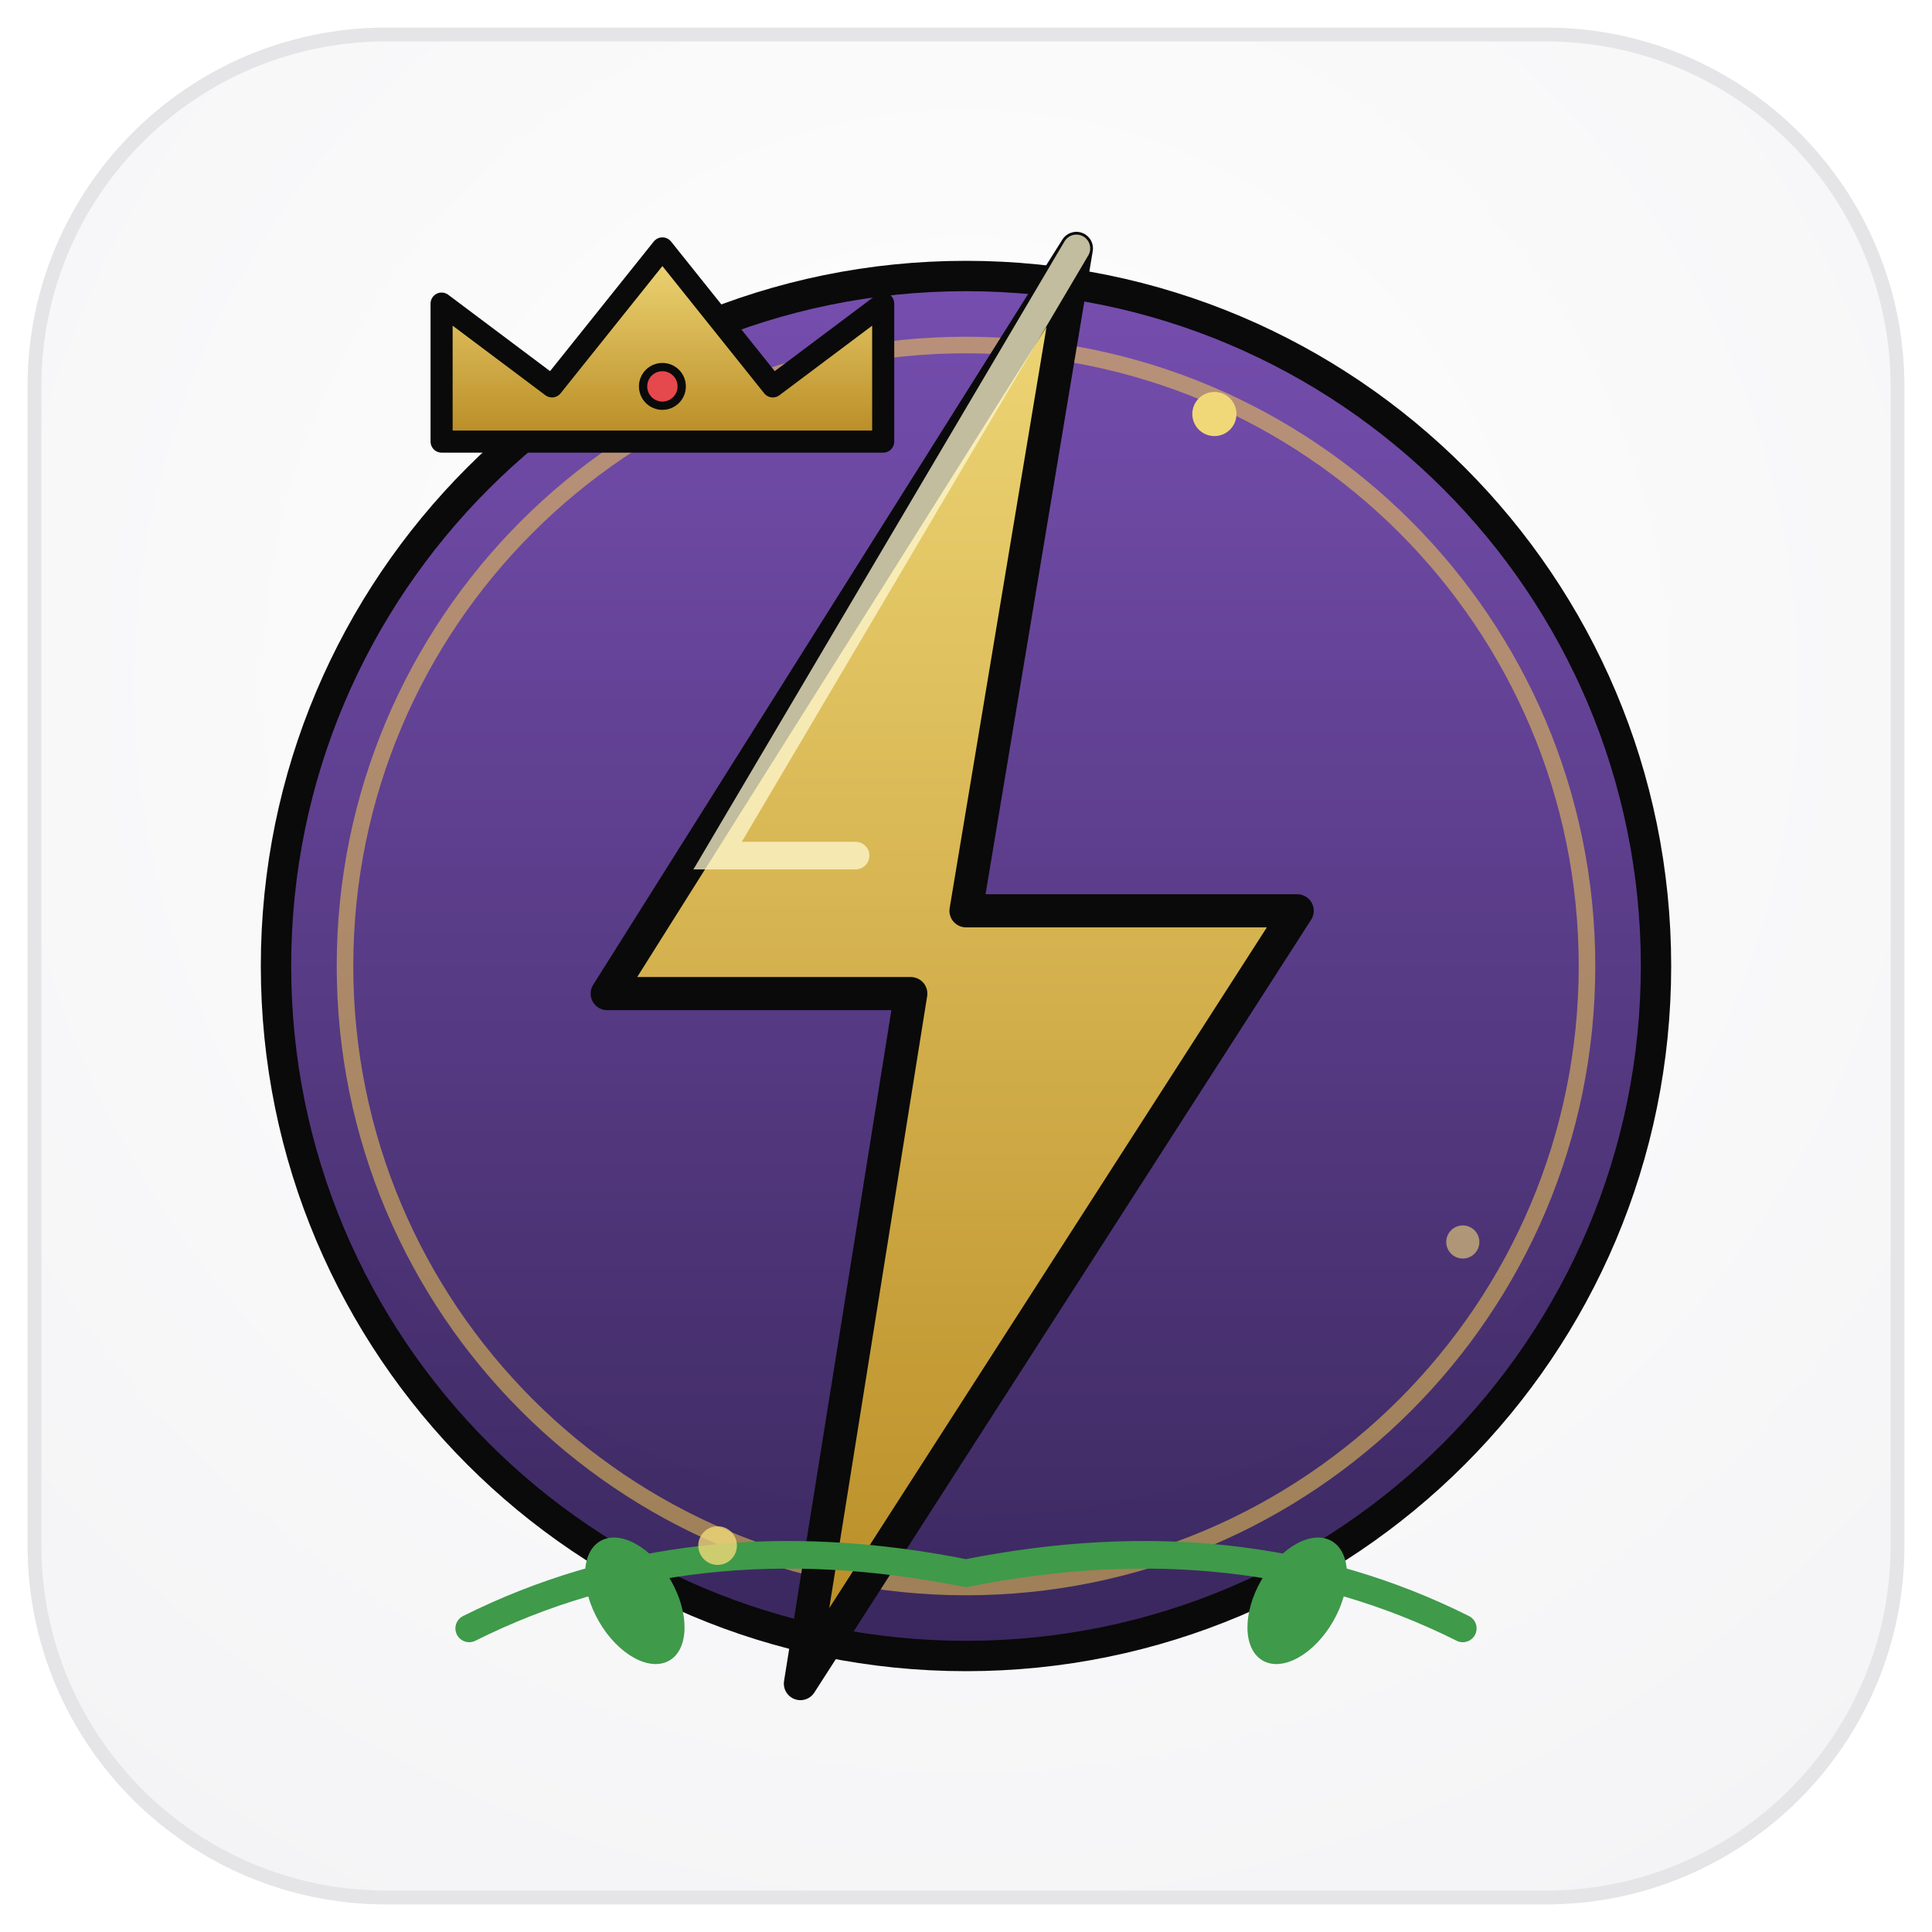
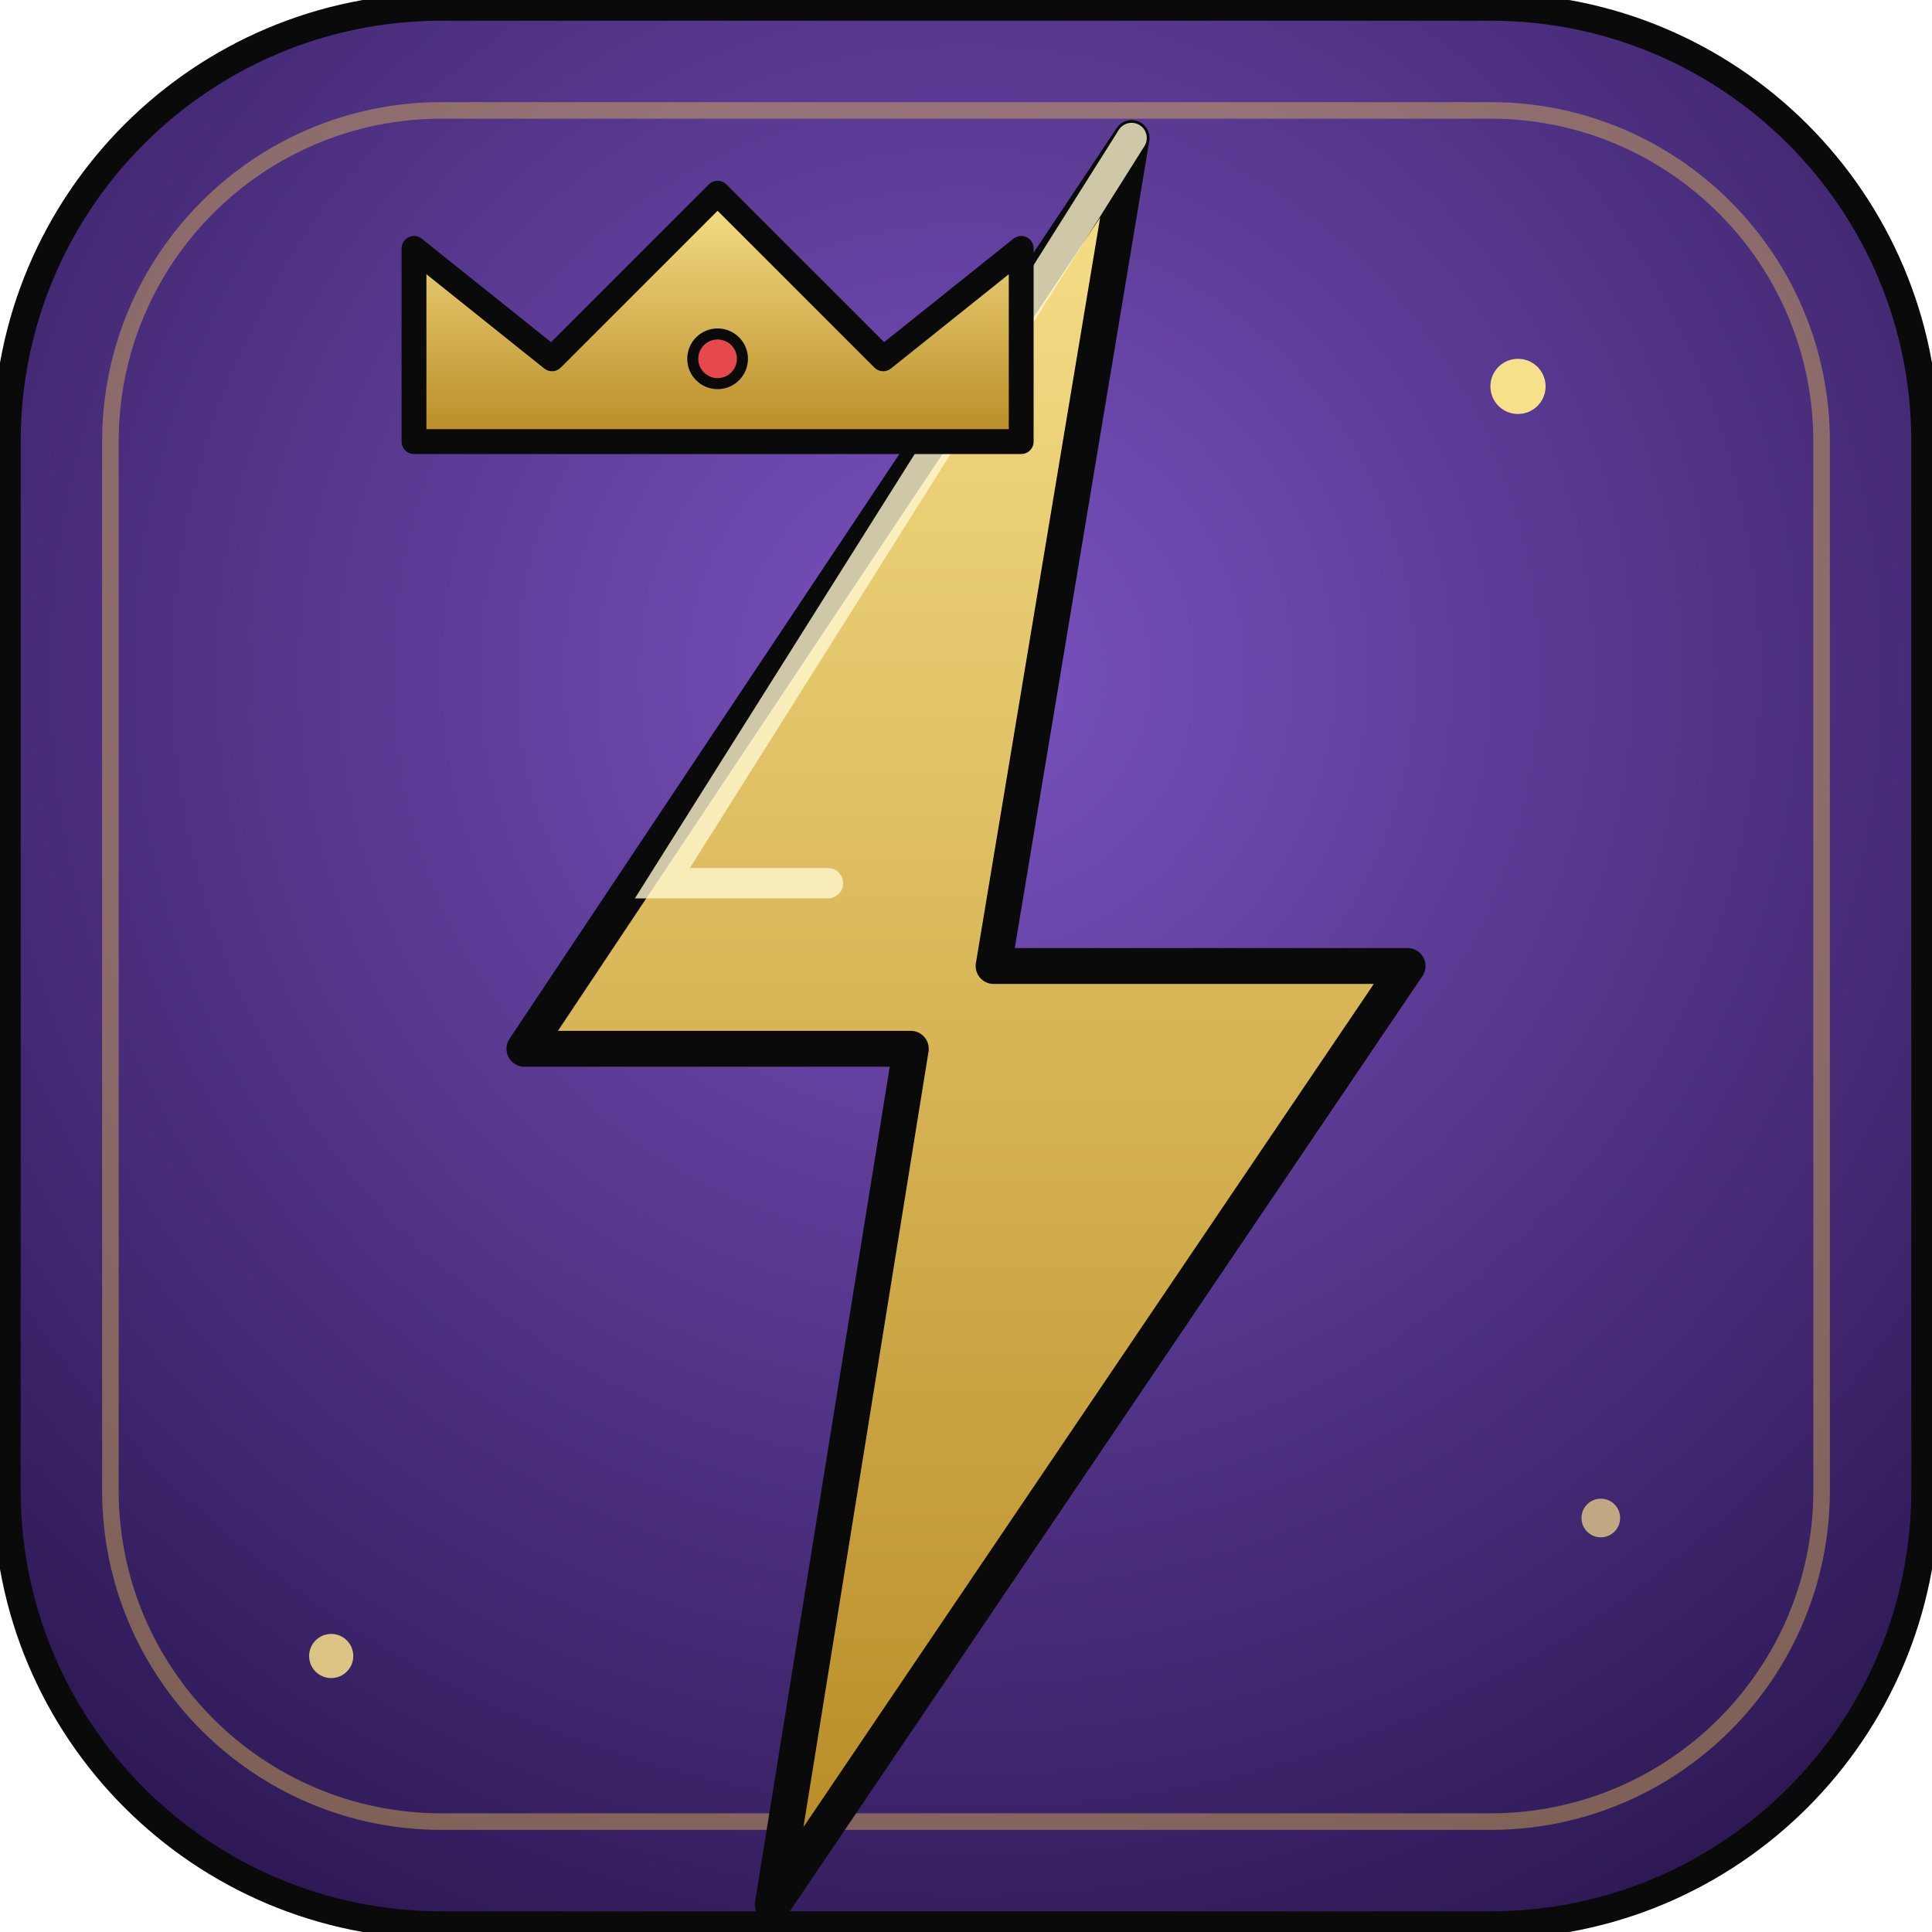
<svg xmlns="http://www.w3.org/2000/svg" viewBox="30 30 140 140" width="200" height="200">
  <defs>
-     <radialGradient id="ol-bg2" cx="50%" cy="35%" r="75%">
-       <stop offset="0%" stop-color="#ffffff" />
-       <stop offset="100%" stop-color="#f4f4f6" />
+     <radialGradient id="ol-bg3" cx="50%" cy="35%" r="75%">
+       <stop offset="0%" stop-color="#7a52c0" />
+       <stop offset="100%" stop-color="#2a1650" />
    </radialGradient>
-     <linearGradient id="ol-gold2" x1="0" y1="0" x2="0" y2="1">
-       <stop offset="0%" stop-color="#f0d878" />
+     <linearGradient id="ol-gold3" x1="0" y1="0" x2="0" y2="1">
+       <stop offset="0%" stop-color="#f7e08a" />
      <stop offset="100%" stop-color="#b88b24" />
    </linearGradient>
-     <linearGradient id="ol-royal" x1="0" y1="0" x2="0" y2="1">
-       <stop offset="0%" stop-color="#6a3fa8" />
-       <stop offset="100%" stop-color="#2a1650" />
-     </linearGradient>
  </defs>
-   <rect x="32" y="32" width="136" height="136" rx="26" fill="url(#ol-bg2)" />
-   <rect x="32.5" y="32.5" width="135" height="135" rx="25.5" fill="none" stroke="#e5e5e7" stroke-width="1" />
-   <circle cx="100" cy="100" r="50" fill="url(#ol-royal)" opacity=".92" />
-   <circle cx="100" cy="100" r="50" fill="none" stroke="#0a0a0a" stroke-width="2.2" />
-   <circle cx="100" cy="100" r="45" fill="none" stroke="rgba(240,200,80,.55)" stroke-width="1.2" />
-   <path d="M108 48 L74 102 L96 102 L88 152 L124 96 L100 96 Z" fill="url(#ol-gold2)" stroke="#0a0a0a" stroke-width="2.4" stroke-linejoin="round" />
-   <path d="M108 48 L82 92 L92 92" fill="none" stroke="#fff8d0" stroke-width="2" stroke-linecap="round" opacity=".75" />
-   <path d="M62 62 L62 52 L70 58 L78 48 L86 58 L94 52 L94 62 Z" fill="url(#ol-gold2)" stroke="#0a0a0a" stroke-width="1.6" stroke-linejoin="round" />
-   <circle cx="78" cy="58" r="1.4" fill="#e5484d" stroke="#0a0a0a" stroke-width=".6" />
-   <path d="M64 148 Q80 140 100 144 Q120 140 136 148" stroke="#3f9a4a" stroke-width="2" fill="none" stroke-linecap="round" />
-   <ellipse cx="76" cy="146" rx="3" ry="5" fill="#3f9a4a" transform="rotate(-30 76 146)" />
-   <ellipse cx="124" cy="146" rx="3" ry="5" fill="#3f9a4a" transform="rotate(30 124 146)" />
-   <circle cx="118" cy="60" r="1.6" fill="#f0d878" />
-   <circle cx="82" cy="142" r="1.4" fill="#f0d878" opacity=".8" />
-   <circle cx="136" cy="120" r="1.2" fill="#f0d878" opacity=".6" />
+   <rect x="30" y="30" width="140" height="140" rx="32" fill="url(#ol-bg3)" />
+   <rect x="30.5" y="30.5" width="139" height="139" rx="31.5" fill="none" stroke="#0a0a0a" stroke-width="2" />
+   <rect x="38" y="38" width="124" height="124" rx="24" fill="none" stroke="rgba(240,200,80,.4)" stroke-width="1.2" />
+   <path d="M112 40 L68 106 L96 106 L86 168 L132 100 L102 100 Z" fill="url(#ol-gold3)" stroke="#0a0a0a" stroke-width="2.6" stroke-linejoin="round" />
+   <path d="M112 40 L78 94 L90 94" fill="none" stroke="#fff8d0" stroke-width="2.2" stroke-linecap="round" opacity=".8" />
+   <path d="M60 62 L60 48 L70 56 L82 44 L94 56 L104 48 L104 62 Z" fill="url(#ol-gold3)" stroke="#0a0a0a" stroke-width="1.8" stroke-linejoin="round" />
+   <circle cx="82" cy="56" r="1.8" fill="#e5484d" stroke="#0a0a0a" stroke-width=".8" />
+   <circle cx="140" cy="58" r="2" fill="#f7e08a" />
+   <circle cx="54" cy="150" r="1.6" fill="#f7e08a" opacity=".85" />
+   <circle cx="146" cy="140" r="1.4" fill="#f7e08a" opacity=".7" />
</svg>
